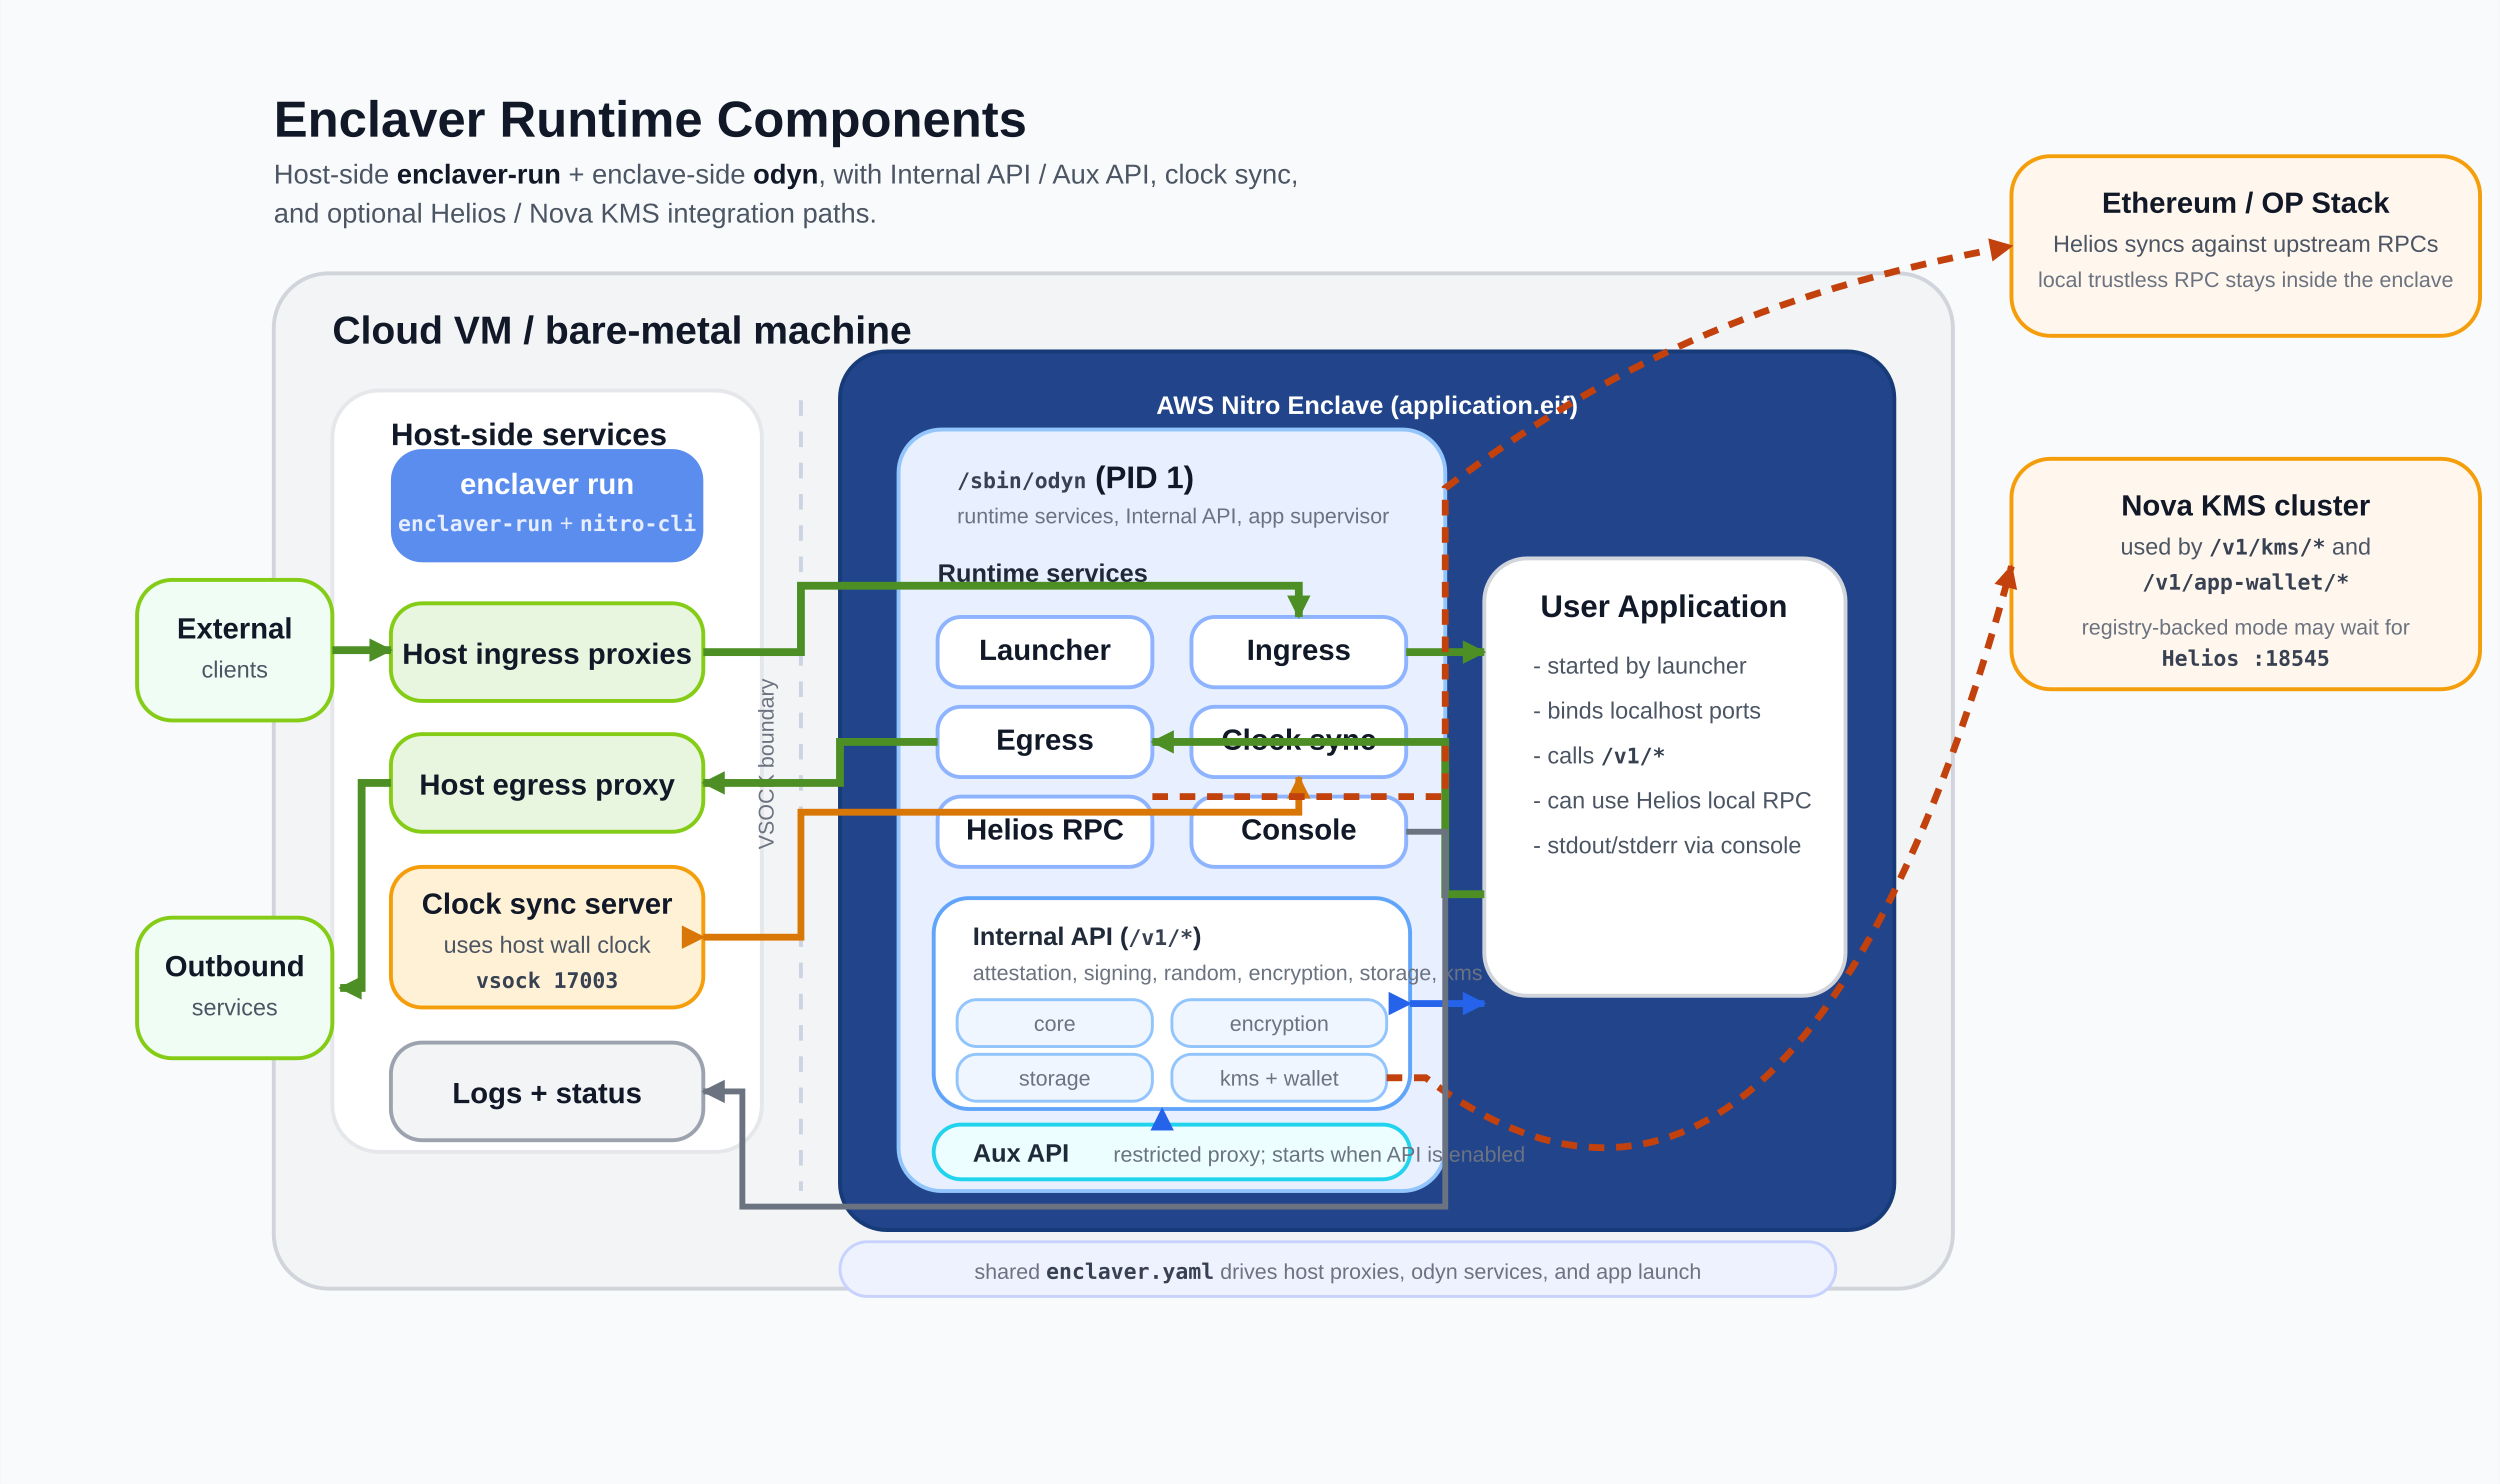
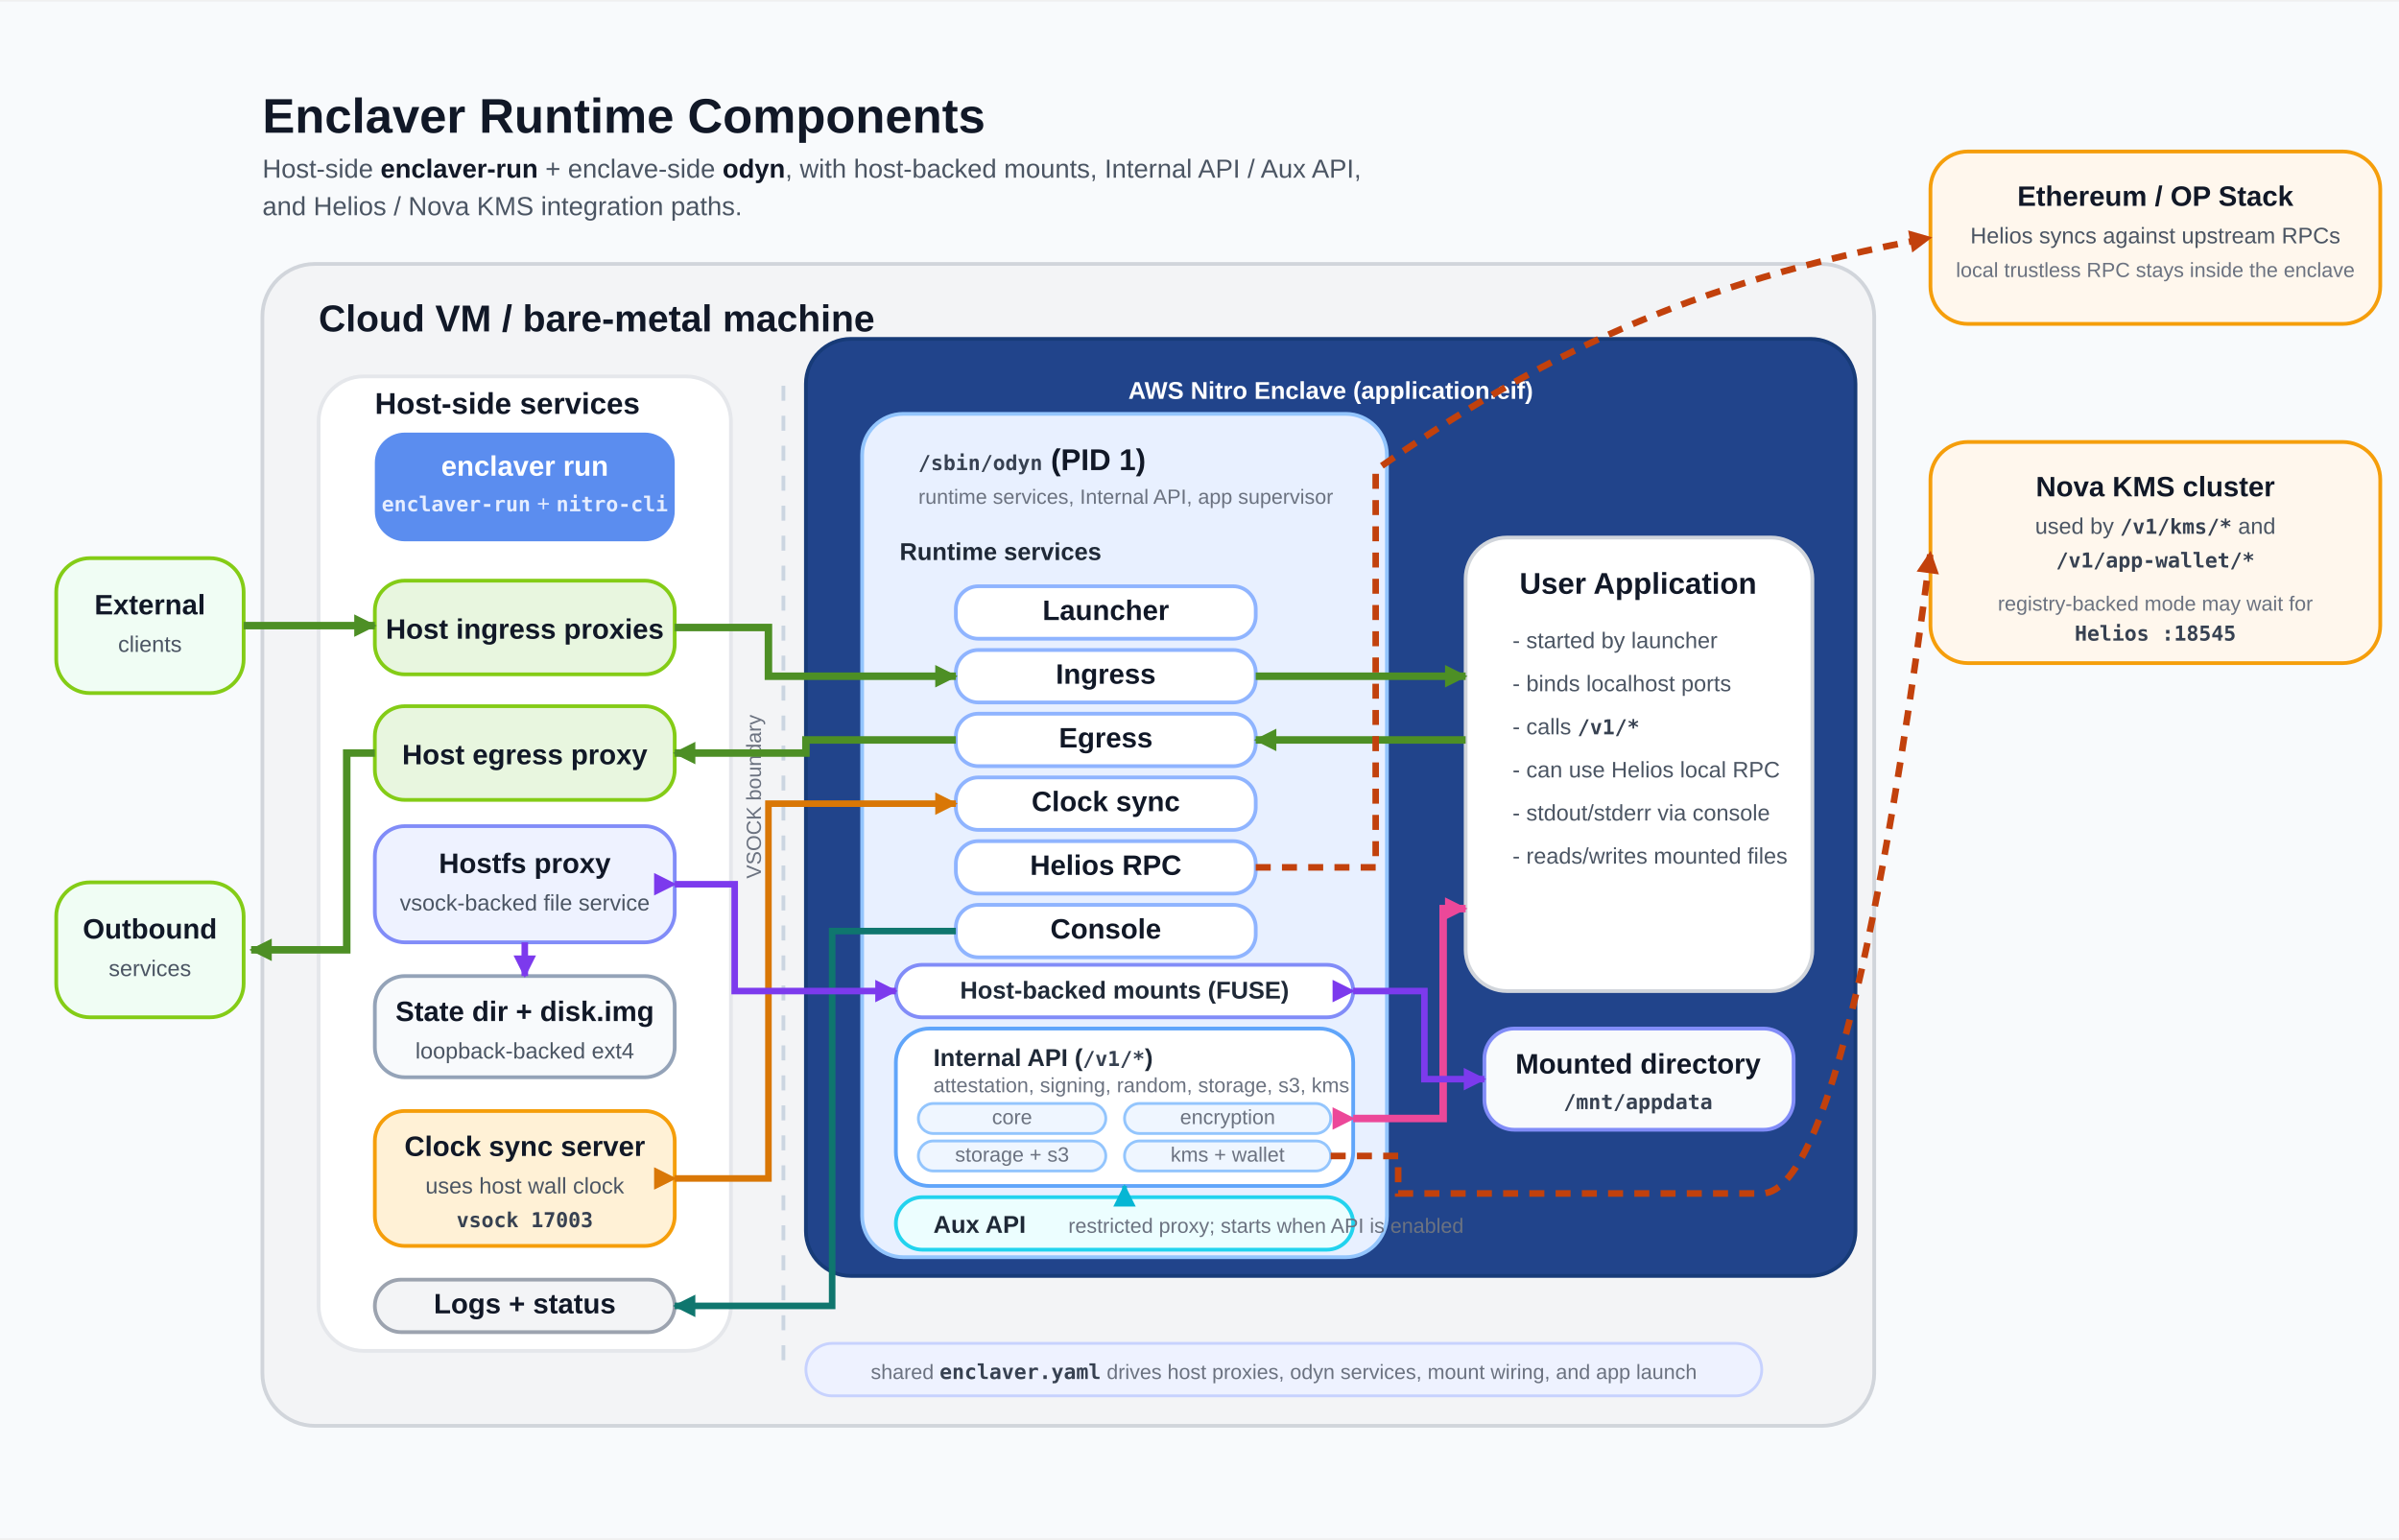
- <svg xmlns="http://www.w3.org/2000/svg" width="1240" height="736" viewBox="0 0 1280 760" fill="none">
+ <svg xmlns="http://www.w3.org/2000/svg" width="1240" height="796" viewBox="0 0 1280 820" fill="none">
  <defs>
    <marker id="arrowGreen" markerUnits="userSpaceOnUse" markerWidth="12" markerHeight="12" refX="11" refY="6" orient="auto">
      <path d="M0 0L12 6L0 12V0Z" fill="#4D8F25" />
    </marker>
    <marker id="arrowAmber" markerUnits="userSpaceOnUse" markerWidth="12" markerHeight="12" refX="11" refY="6" orient="auto">
      <path d="M0 0L12 6L0 12V0Z" fill="#D97706" />
    </marker>
-     <marker id="arrowBlue" markerUnits="userSpaceOnUse" markerWidth="12" markerHeight="12" refX="11" refY="6" orient="auto">
-       <path d="M0 0L12 6L0 12V0Z" fill="#2563EB" />
+     <marker id="arrowRose" markerUnits="userSpaceOnUse" markerWidth="12" markerHeight="12" refX="11" refY="6" orient="auto">
+       <path d="M0 0L12 6L0 12V0Z" fill="#EC4899" />
    </marker>
-     <marker id="arrowGray" markerUnits="userSpaceOnUse" markerWidth="12" markerHeight="12" refX="11" refY="6" orient="auto">
-       <path d="M0 0L12 6L0 12V0Z" fill="#6B7280" />
+     <marker id="arrowCyan" markerUnits="userSpaceOnUse" markerWidth="12" markerHeight="12" refX="11" refY="6" orient="auto">
+       <path d="M0 0L12 6L0 12V0Z" fill="#06B6D4" />
+     </marker>
+     <marker id="arrowViolet" markerUnits="userSpaceOnUse" markerWidth="12" markerHeight="12" refX="11" refY="6" orient="auto">
+       <path d="M0 0L12 6L0 12V0Z" fill="#7C3AED" />
+     </marker>
+     <marker id="arrowTeal" markerUnits="userSpaceOnUse" markerWidth="12" markerHeight="12" refX="11" refY="6" orient="auto">
+       <path d="M0 0L12 6L0 12V0Z" fill="#0F766E" />
    </marker>
    <marker id="arrowOrange" markerUnits="userSpaceOnUse" markerWidth="12" markerHeight="12" refX="11" refY="6" orient="auto">
      <path d="M0 0L12 6L0 12V0Z" fill="#C2410C" />
    </marker>
    <style>
      .title { font: 700 26px "IBM Plex Sans", "Helvetica Neue", Arial, sans-serif; fill: #111827; }
      .subtitle { font: 500 14px "IBM Plex Sans", "Helvetica Neue", Arial, sans-serif; fill: #4B5563; }
      .subtitle-strong { font: 700 14px "IBM Plex Sans", "Helvetica Neue", Arial, sans-serif; fill: #111827; }
      .section { font: 700 20px "IBM Plex Sans", "Helvetica Neue", Arial, sans-serif; fill: #111827; }
      .panel-title { font: 700 16px "IBM Plex Sans", "Helvetica Neue", Arial, sans-serif; fill: #111827; }
      .box-title { font: 700 15px "IBM Plex Sans", "Helvetica Neue", Arial, sans-serif; fill: #111827; }
      .box-title-light { font: 700 15px "IBM Plex Sans", "Helvetica Neue", Arial, sans-serif; fill: #FFFFFF; }
      .label { font: 600 13px "IBM Plex Sans", "Helvetica Neue", Arial, sans-serif; fill: #1F2937; }
      .label-light { font: 600 13px "IBM Plex Sans", "Helvetica Neue", Arial, sans-serif; fill: #FFFFFF; }
      .small { font: 500 12px "IBM Plex Sans", "Helvetica Neue", Arial, sans-serif; fill: #4B5563; }
      .small-light { font: 500 12px "IBM Plex Sans", "Helvetica Neue", Arial, sans-serif; fill: #E5EDFF; }
      .tiny { font: 500 11px "IBM Plex Sans", "Helvetica Neue", Arial, sans-serif; fill: #6B7280; }
      .mono { font: 600 11px "IBM Plex Mono", "SFMono-Regular", Consolas, monospace; fill: #374151; }
      .mono-light { font: 600 11px "IBM Plex Mono", "SFMono-Regular", Consolas, monospace; fill: #E5EDFF; }
    </style>
  </defs>
-   <rect width="1280" height="760" fill="#F8FAFC" />
+   <rect width="1280" height="820" fill="#F8FAFC" />
  <g transform="translate(40,0)">
    <text x="100" y="70" class="title">Enclaver Runtime Components</text>
-     <text x="100" y="94" class="subtitle">Host-side <tspan class="subtitle-strong">enclaver-run</tspan> + enclave-side <tspan class="subtitle-strong">odyn</tspan>, with Internal API / Aux API, clock sync,</text>
-     <text x="100" y="114" class="subtitle">and optional Helios / Nova KMS integration paths.</text>
-     <rect x="100" y="140" width="860" height="520" rx="28" fill="#F3F4F6" stroke="#D1D5DB" stroke-width="2" />
+     <text x="100" y="94" class="subtitle">Host-side <tspan class="subtitle-strong">enclaver-run</tspan> + enclave-side <tspan class="subtitle-strong">odyn</tspan>, with host-backed mounts, Internal API / Aux API,</text>
+     <text x="100" y="114" class="subtitle">and Helios / Nova KMS integration paths.</text>
+     <rect x="100" y="140" width="860" height="620" rx="28" fill="#F3F4F6" stroke="#D1D5DB" stroke-width="2" />
    <text x="130" y="176" class="section">Cloud VM / bare-metal machine</text>
-     <rect x="130" y="200" width="220" height="390" rx="24" fill="#FFFFFF" stroke="#E5E7EB" stroke-width="2" />
-     <text x="160" y="228" class="panel-title">Host-side services</text>
-     <rect x="30" y="297" width="100" height="72" rx="18" fill="#F0FDF4" stroke="#84CC16" stroke-width="2" />
-     <text x="80" y="327" text-anchor="middle" class="box-title">External</text>
-     <text x="80" y="347" text-anchor="middle" class="small">clients</text>
-     <rect x="30" y="470" width="100" height="72" rx="18" fill="#F0FDF4" stroke="#84CC16" stroke-width="2" />
-     <text x="80" y="500" text-anchor="middle" class="box-title">Outbound</text>
-     <text x="80" y="520" text-anchor="middle" class="small">services</text>
+     <rect x="130" y="200" width="220" height="520" rx="24" fill="#FFFFFF" stroke="#E5E7EB" stroke-width="2" />
+     <text x="160" y="220" class="panel-title">Host-side services</text>
+     <rect x="-10" y="297" width="100" height="72" rx="18" fill="#F0FDF4" stroke="#84CC16" stroke-width="2" />
+     <text x="40" y="327" text-anchor="middle" class="box-title">External</text>
+     <text x="40" y="347" text-anchor="middle" class="small">clients</text>
+     <rect x="-10" y="470" width="100" height="72" rx="18" fill="#F0FDF4" stroke="#84CC16" stroke-width="2" />
+     <text x="40" y="500" text-anchor="middle" class="box-title">Outbound</text>
+     <text x="40" y="520" text-anchor="middle" class="small">services</text>
    <rect x="160" y="230" width="160" height="58" rx="16" fill="#5B8DEF" />
    <text x="240" y="253" text-anchor="middle" class="box-title-light">enclaver run</text>
    <text x="240" y="272" text-anchor="middle" class="small-light">
      <tspan class="mono-light">enclaver-run</tspan> + <tspan class="mono-light">nitro-cli</tspan>
    </text>
    <rect x="160" y="309" width="160" height="50" rx="16" fill="#E8F6DF" stroke="#84CC16" stroke-width="2" />
    <text x="240" y="340" text-anchor="middle" class="box-title">Host ingress proxies</text>
    <rect x="160" y="376" width="160" height="50" rx="16" fill="#E8F6DF" stroke="#84CC16" stroke-width="2" />
    <text x="240" y="407" text-anchor="middle" class="box-title">Host egress proxy</text>
-     <rect x="160" y="444" width="160" height="72" rx="16" fill="#FFF1D6" stroke="#F59E0B" stroke-width="2" />
-     <text x="240" y="468" text-anchor="middle" class="box-title">Clock sync server</text>
-     <text x="240" y="488" text-anchor="middle" class="small">uses host wall clock</text>
-     <text x="240" y="506" text-anchor="middle" class="mono">vsock 17003</text>
-     <rect x="160" y="534" width="160" height="50" rx="16" fill="#F3F4F6" stroke="#9CA3AF" stroke-width="2" />
-     <text x="240" y="565" text-anchor="middle" class="box-title">Logs + status</text>
-     <line x1="370" y1="205" x2="370" y2="610" stroke="#CBD5E1" stroke-width="2" stroke-dasharray="8 8" />
-     <text x="356" y="435" transform="rotate(-90 356 435)" class="tiny">VSOCK boundary</text>
-     <rect x="390" y="180" width="540" height="450" rx="24" fill="#21448B" stroke="#173B78" stroke-width="2" />
-     <text x="660" y="212" text-anchor="middle" class="label-light">AWS Nitro Enclave (application.eif)</text>
-     <rect x="420" y="220" width="280" height="390" rx="22" fill="#E8F0FF" stroke="#93C5FD" stroke-width="2" />
+     <rect x="160" y="440" width="160" height="62" rx="16" fill="#EEF2FF" stroke="#818CF8" stroke-width="2" />
+     <text x="240" y="465" text-anchor="middle" class="box-title">Hostfs proxy</text>
+     <text x="240" y="485" text-anchor="middle" class="small">vsock-backed file service</text>
+     <rect x="160" y="520" width="160" height="54" rx="16" fill="#F8FAFC" stroke="#94A3B8" stroke-width="2" />
+     <text x="240" y="544" text-anchor="middle" class="box-title">State dir + disk.img</text>
+     <text x="240" y="564" text-anchor="middle" class="small">loopback-backed ext4</text>
+     <rect x="160" y="592" width="160" height="72" rx="16" fill="#FFF1D6" stroke="#F59E0B" stroke-width="2" />
+     <text x="240" y="616" text-anchor="middle" class="box-title">Clock sync server</text>
+     <text x="240" y="636" text-anchor="middle" class="small">uses host wall clock</text>
+     <text x="240" y="654" text-anchor="middle" class="mono">vsock 17003</text>
+     <rect x="160" y="682" width="160" height="28" rx="14" fill="#F3F4F6" stroke="#9CA3AF" stroke-width="2" />
+     <text x="240" y="700" text-anchor="middle" class="box-title">Logs + status</text>
+     <line x1="378" y1="205" x2="378" y2="730" stroke="#CBD5E1" stroke-width="2" stroke-dasharray="8 8" />
+     <text x="366" y="468" transform="rotate(-90 366 468)" class="tiny">VSOCK boundary</text>
+     <rect x="390" y="180" width="560" height="500" rx="24" fill="#21448B" stroke="#173B78" stroke-width="2" />
+     <text x="670" y="212" text-anchor="middle" class="label-light">AWS Nitro Enclave (application.eif)</text>
+     <rect x="420" y="220" width="280" height="450" rx="22" fill="#E8F0FF" stroke="#93C5FD" stroke-width="2" />
    <text x="450" y="250" class="panel-title">
      <tspan class="mono">/sbin/odyn</tspan> (PID 1)</text>
    <text x="450" y="268" class="tiny">runtime services, Internal API, app supervisor</text>
    <text x="440" y="298" class="label">Runtime services</text>
-     <rect x="440" y="316" width="110" height="36" rx="12" fill="#FFFFFF" stroke="#8FB4FF" stroke-width="2" />
-     <text x="495" y="338" text-anchor="middle" class="box-title">Launcher</text>
-     <rect x="570" y="316" width="110" height="36" rx="12" fill="#FFFFFF" stroke="#8FB4FF" stroke-width="2" />
-     <text x="625" y="338" text-anchor="middle" class="box-title">Ingress</text>
-     <rect x="440" y="362" width="110" height="36" rx="12" fill="#FFFFFF" stroke="#8FB4FF" stroke-width="2" />
-     <text x="495" y="384" text-anchor="middle" class="box-title">Egress</text>
-     <rect x="570" y="362" width="110" height="36" rx="12" fill="#FFFFFF" stroke="#8FB4FF" stroke-width="2" />
-     <text x="625" y="384" text-anchor="middle" class="box-title">Clock sync</text>
-     <rect x="440" y="408" width="110" height="36" rx="12" fill="#FFFFFF" stroke="#8FB4FF" stroke-width="2" />
-     <text x="495" y="430" text-anchor="middle" class="box-title">Helios RPC</text>
-     <rect x="570" y="408" width="110" height="36" rx="12" fill="#FFFFFF" stroke="#8FB4FF" stroke-width="2" />
-     <text x="625" y="430" text-anchor="middle" class="box-title">Console</text>
-     <rect x="438" y="460" width="244" height="108" rx="18" fill="#FFFFFF" stroke="#60A5FA" stroke-width="2" />
-     <text x="458" y="484" class="label">Internal API (<tspan class="mono">/v1/*</tspan>)</text>
-     <text x="458" y="502" class="tiny">attestation, signing, random, encryption, storage, kms</text>
-     <rect x="450" y="512" width="100" height="24" rx="10" fill="#EFF6FF" stroke="#93C5FD" stroke-width="1.5" />
-     <text x="500" y="528" text-anchor="middle" class="tiny">core</text>
-     <rect x="560" y="512" width="110" height="24" rx="10" fill="#EFF6FF" stroke="#93C5FD" stroke-width="1.5" />
-     <text x="615" y="528" text-anchor="middle" class="tiny">encryption</text>
-     <rect x="450" y="540" width="100" height="24" rx="10" fill="#EFF6FF" stroke="#93C5FD" stroke-width="1.5" />
-     <text x="500" y="556" text-anchor="middle" class="tiny">storage</text>
-     <rect x="560" y="540" width="110" height="24" rx="10" fill="#EFF6FF" stroke="#93C5FD" stroke-width="1.5" />
-     <text x="615" y="556" text-anchor="middle" class="tiny">kms + wallet</text>
-     <rect x="438" y="576" width="244" height="28" rx="14" fill="#ECFEFF" stroke="#22D3EE" stroke-width="2" />
-     <text x="458" y="595" class="label">Aux API</text>
-     <text x="530" y="595" class="tiny">restricted proxy; starts when API is enabled</text>
-     <rect x="720" y="286" width="185" height="224" rx="22" fill="#FFFFFF" stroke="#D1D5DB" stroke-width="2" />
-     <text x="812" y="316" text-anchor="middle" class="panel-title">User Application</text>
-     <text x="745" y="345" class="small">- started by launcher</text>
-     <text x="745" y="368" class="small">- binds localhost ports</text>
-     <text x="745" y="391" class="small">- calls <tspan class="mono">/v1/*</tspan>
+     <rect x="470" y="312" width="160" height="28" rx="12" fill="#FFFFFF" stroke="#8FB4FF" stroke-width="2" />
+     <text x="550" y="330" text-anchor="middle" class="box-title">Launcher</text>
+     <rect x="470" y="346" width="160" height="28" rx="12" fill="#FFFFFF" stroke="#8FB4FF" stroke-width="2" />
+     <text x="550" y="364" text-anchor="middle" class="box-title">Ingress</text>
+     <rect x="470" y="380" width="160" height="28" rx="12" fill="#FFFFFF" stroke="#8FB4FF" stroke-width="2" />
+     <text x="550" y="398" text-anchor="middle" class="box-title">Egress</text>
+     <rect x="470" y="414" width="160" height="28" rx="12" fill="#FFFFFF" stroke="#8FB4FF" stroke-width="2" />
+     <text x="550" y="432" text-anchor="middle" class="box-title">Clock sync</text>
+     <rect x="470" y="448" width="160" height="28" rx="12" fill="#FFFFFF" stroke="#8FB4FF" stroke-width="2" />
+     <text x="550" y="466" text-anchor="middle" class="box-title">Helios RPC</text>
+     <rect x="470" y="482" width="160" height="28" rx="12" fill="#FFFFFF" stroke="#8FB4FF" stroke-width="2" />
+     <text x="550" y="500" text-anchor="middle" class="box-title">Console</text>
+     <rect x="438" y="514" width="244" height="28" rx="14" fill="#FFFFFF" stroke="#818CF8" stroke-width="2" />
+     <text x="560" y="532" text-anchor="middle" class="label">Host-backed mounts (FUSE)</text>
+     <rect x="438" y="548" width="244" height="84" rx="18" fill="#FFFFFF" stroke="#60A5FA" stroke-width="2" />
+     <text x="458" y="568" class="label">Internal API (<tspan class="mono">/v1/*</tspan>)</text>
+     <text x="458" y="582" class="tiny">attestation, signing, random, storage, s3, kms</text>
+     <rect x="450" y="588" width="100" height="16" rx="8" fill="#EFF6FF" stroke="#93C5FD" stroke-width="1.5" />
+     <text x="500" y="599" text-anchor="middle" class="tiny">core</text>
+     <rect x="560" y="588" width="110" height="16" rx="8" fill="#EFF6FF" stroke="#93C5FD" stroke-width="1.5" />
+     <text x="615" y="599" text-anchor="middle" class="tiny">encryption</text>
+     <rect x="450" y="608" width="100" height="16" rx="8" fill="#EFF6FF" stroke="#93C5FD" stroke-width="1.5" />
+     <text x="500" y="619" text-anchor="middle" class="tiny">storage + s3</text>
+     <rect x="560" y="608" width="110" height="16" rx="8" fill="#EFF6FF" stroke="#93C5FD" stroke-width="1.5" />
+     <text x="615" y="619" text-anchor="middle" class="tiny">kms + wallet</text>
+     <rect x="438" y="638" width="244" height="28" rx="14" fill="#ECFEFF" stroke="#22D3EE" stroke-width="2" />
+     <text x="458" y="657" class="label">Aux API</text>
+     <text x="530" y="657" class="tiny">restricted proxy; starts when API is enabled</text>
+     <rect x="742" y="286" width="185" height="242" rx="22" fill="#FFFFFF" stroke="#D1D5DB" stroke-width="2" />
+     <text x="834" y="316" text-anchor="middle" class="panel-title">User Application</text>
+     <text x="767" y="345" class="small">- started by launcher</text>
+     <text x="767" y="368" class="small">- binds localhost ports</text>
+     <text x="767" y="391" class="small">- calls <tspan class="mono">/v1/*</tspan>
    </text>
-     <text x="745" y="414" class="small">- can use Helios local RPC</text>
-     <text x="745" y="437" class="small">- stdout/stderr via console</text>
+     <text x="767" y="414" class="small">- can use Helios local RPC</text>
+     <text x="767" y="437" class="small">- stdout/stderr via console</text>
+     <text x="767" y="460" class="small">- reads/writes mounted files</text>
+     <rect x="752" y="548" width="165" height="54" rx="16" fill="#F8FAFC" stroke="#818CF8" stroke-width="2" />
+     <text x="834" y="572" text-anchor="middle" class="box-title">Mounted directory</text>
+     <text x="834" y="591" text-anchor="middle" class="mono">/mnt/appdata</text>
    <rect x="990" y="80" width="240" height="92" rx="20" fill="#FFF7ED" stroke="#F59E0B" stroke-width="2" />
    <text x="1110" y="109" text-anchor="middle" class="box-title">Ethereum / OP Stack</text>
    <text x="1110" y="129" text-anchor="middle" class="small">Helios syncs against upstream RPCs</text>
    <text x="1110" y="147" text-anchor="middle" class="tiny">local trustless RPC stays inside the enclave</text>
    <rect x="990" y="235" width="240" height="118" rx="20" fill="#FFF7ED" stroke="#F59E0B" stroke-width="2" />
    <text x="1110" y="264" text-anchor="middle" class="box-title">Nova KMS cluster</text>
    <text x="1110" y="284" text-anchor="middle" class="small">used by <tspan class="mono">/v1/kms/*</tspan> and</text>
    <text x="1110" y="302" text-anchor="middle" class="small">
      <tspan class="mono">/v1/app-wallet/*</tspan>
    </text>
    <text x="1110" y="325" text-anchor="middle" class="tiny">registry-backed mode may wait for</text>
    <text x="1110" y="341" text-anchor="middle" class="mono">Helios :18545</text>
-     <rect x="390" y="636" width="510" height="28" rx="14" fill="#EEF2FF" stroke="#C7D2FE" stroke-width="1.5" />
-     <text x="645" y="655" text-anchor="middle" class="tiny">shared <tspan class="mono">enclaver.yaml</tspan> drives host proxies, odyn services, and app launch</text>
-     <path d="M130 333H160" stroke="#4D8F25" stroke-width="4" marker-end="url(#arrowGreen)" />
-     <path d="M320 334H370V300H625V316" stroke="#4D8F25" stroke-width="4" marker-end="url(#arrowGreen)" />
-     <path d="M680 334H720" stroke="#4D8F25" stroke-width="4" marker-end="url(#arrowGreen)" />
-     <path d="M720 458H700V380H550" stroke="#4D8F25" stroke-width="4" marker-end="url(#arrowGreen)" />
-     <path d="M440 380H390V401H320" stroke="#4D8F25" stroke-width="4" marker-end="url(#arrowGreen)" />
-     <path d="M160 401H145V506H134" stroke="#4D8F25" stroke-width="4" marker-end="url(#arrowGreen)" />
-     <path d="M320 480H370V416H625V398" stroke="#D97706" stroke-width="3.5" marker-start="url(#arrowAmber)" marker-end="url(#arrowAmber)" />
-     <path d="M682 514H720" stroke="#2563EB" stroke-width="3.5" marker-start="url(#arrowBlue)" marker-end="url(#arrowBlue)" />
-     <path d="M555 576V568" stroke="#0891B2" stroke-width="2.5" stroke-dasharray="6 6" marker-end="url(#arrowBlue)" />
-     <path d="M550 408H700V250C780 190 860 150 990 126" stroke="#C2410C" stroke-width="3.5" stroke-dasharray="8 6" marker-end="url(#arrowOrange)" />
-     <path d="M670 552H690C780 620 900 620 990 290" stroke="#C2410C" stroke-width="3.5" stroke-dasharray="8 6" marker-end="url(#arrowOrange)" />
-     <path d="M680 426H700V618H340V559H320" stroke="#6B7280" stroke-width="3" marker-end="url(#arrowGray)" />
+     <rect x="390" y="716" width="510" height="28" rx="14" fill="#EEF2FF" stroke="#C7D2FE" stroke-width="1.5" />
+     <text x="645" y="735" text-anchor="middle" class="tiny">shared <tspan class="mono">enclaver.yaml</tspan> drives host proxies, odyn services, mount wiring, and app launch</text>
+     <path d="M90 333H160" stroke="#4D8F25" stroke-width="4" marker-end="url(#arrowGreen)" />
+     <path d="M320 334H370V360H470" stroke="#4D8F25" stroke-width="4" marker-end="url(#arrowGreen)" />
+     <path d="M630 360H742" stroke="#4D8F25" stroke-width="4" marker-end="url(#arrowGreen)" />
+     <path d="M742 394H630" stroke="#4D8F25" stroke-width="4" marker-end="url(#arrowGreen)" />
+     <path d="M470 394H390V401H320" stroke="#4D8F25" stroke-width="4" marker-end="url(#arrowGreen)" />
+     <path d="M160 401H145V506H94" stroke="#4D8F25" stroke-width="4" marker-end="url(#arrowGreen)" />
+     <path d="M320 628H370V428H470" stroke="#D97706" stroke-width="3.5" marker-start="url(#arrowAmber)" marker-end="url(#arrowAmber)" />
+     <path d="M682 596H730V484H742" stroke="#EC4899" stroke-width="4" marker-start="url(#arrowRose)" marker-end="url(#arrowRose)" />
+     <path d="M560 638V632" stroke="#06B6D4" stroke-width="2.5" stroke-dasharray="6 6" marker-end="url(#arrowCyan)" />
+     <path d="M630 462H694V250C780 190 860 150 990 126" stroke="#C2410C" stroke-width="3.5" stroke-dasharray="8 6" marker-end="url(#arrowOrange)" />
+     <path d="M670 616H706V636H900C940 636 972 432 990 294" stroke="#C2410C" stroke-width="3.5" stroke-dasharray="8 6" marker-end="url(#arrowOrange)" />
+     <path d="M470 496H404V696H320" stroke="#0F766E" stroke-width="3.5" marker-end="url(#arrowTeal)" />
+     <path d="M320 471H352V528H438" stroke="#7C3AED" stroke-width="3.5" marker-start="url(#arrowViolet)" marker-end="url(#arrowViolet)" />
+     <path d="M682 528H720V575H752" stroke="#7C3AED" stroke-width="3.5" marker-start="url(#arrowViolet)" marker-end="url(#arrowViolet)" />
+     <path d="M240 502V520" stroke="#7C3AED" stroke-width="3.5" marker-end="url(#arrowViolet)" />
  </g>
</svg>
